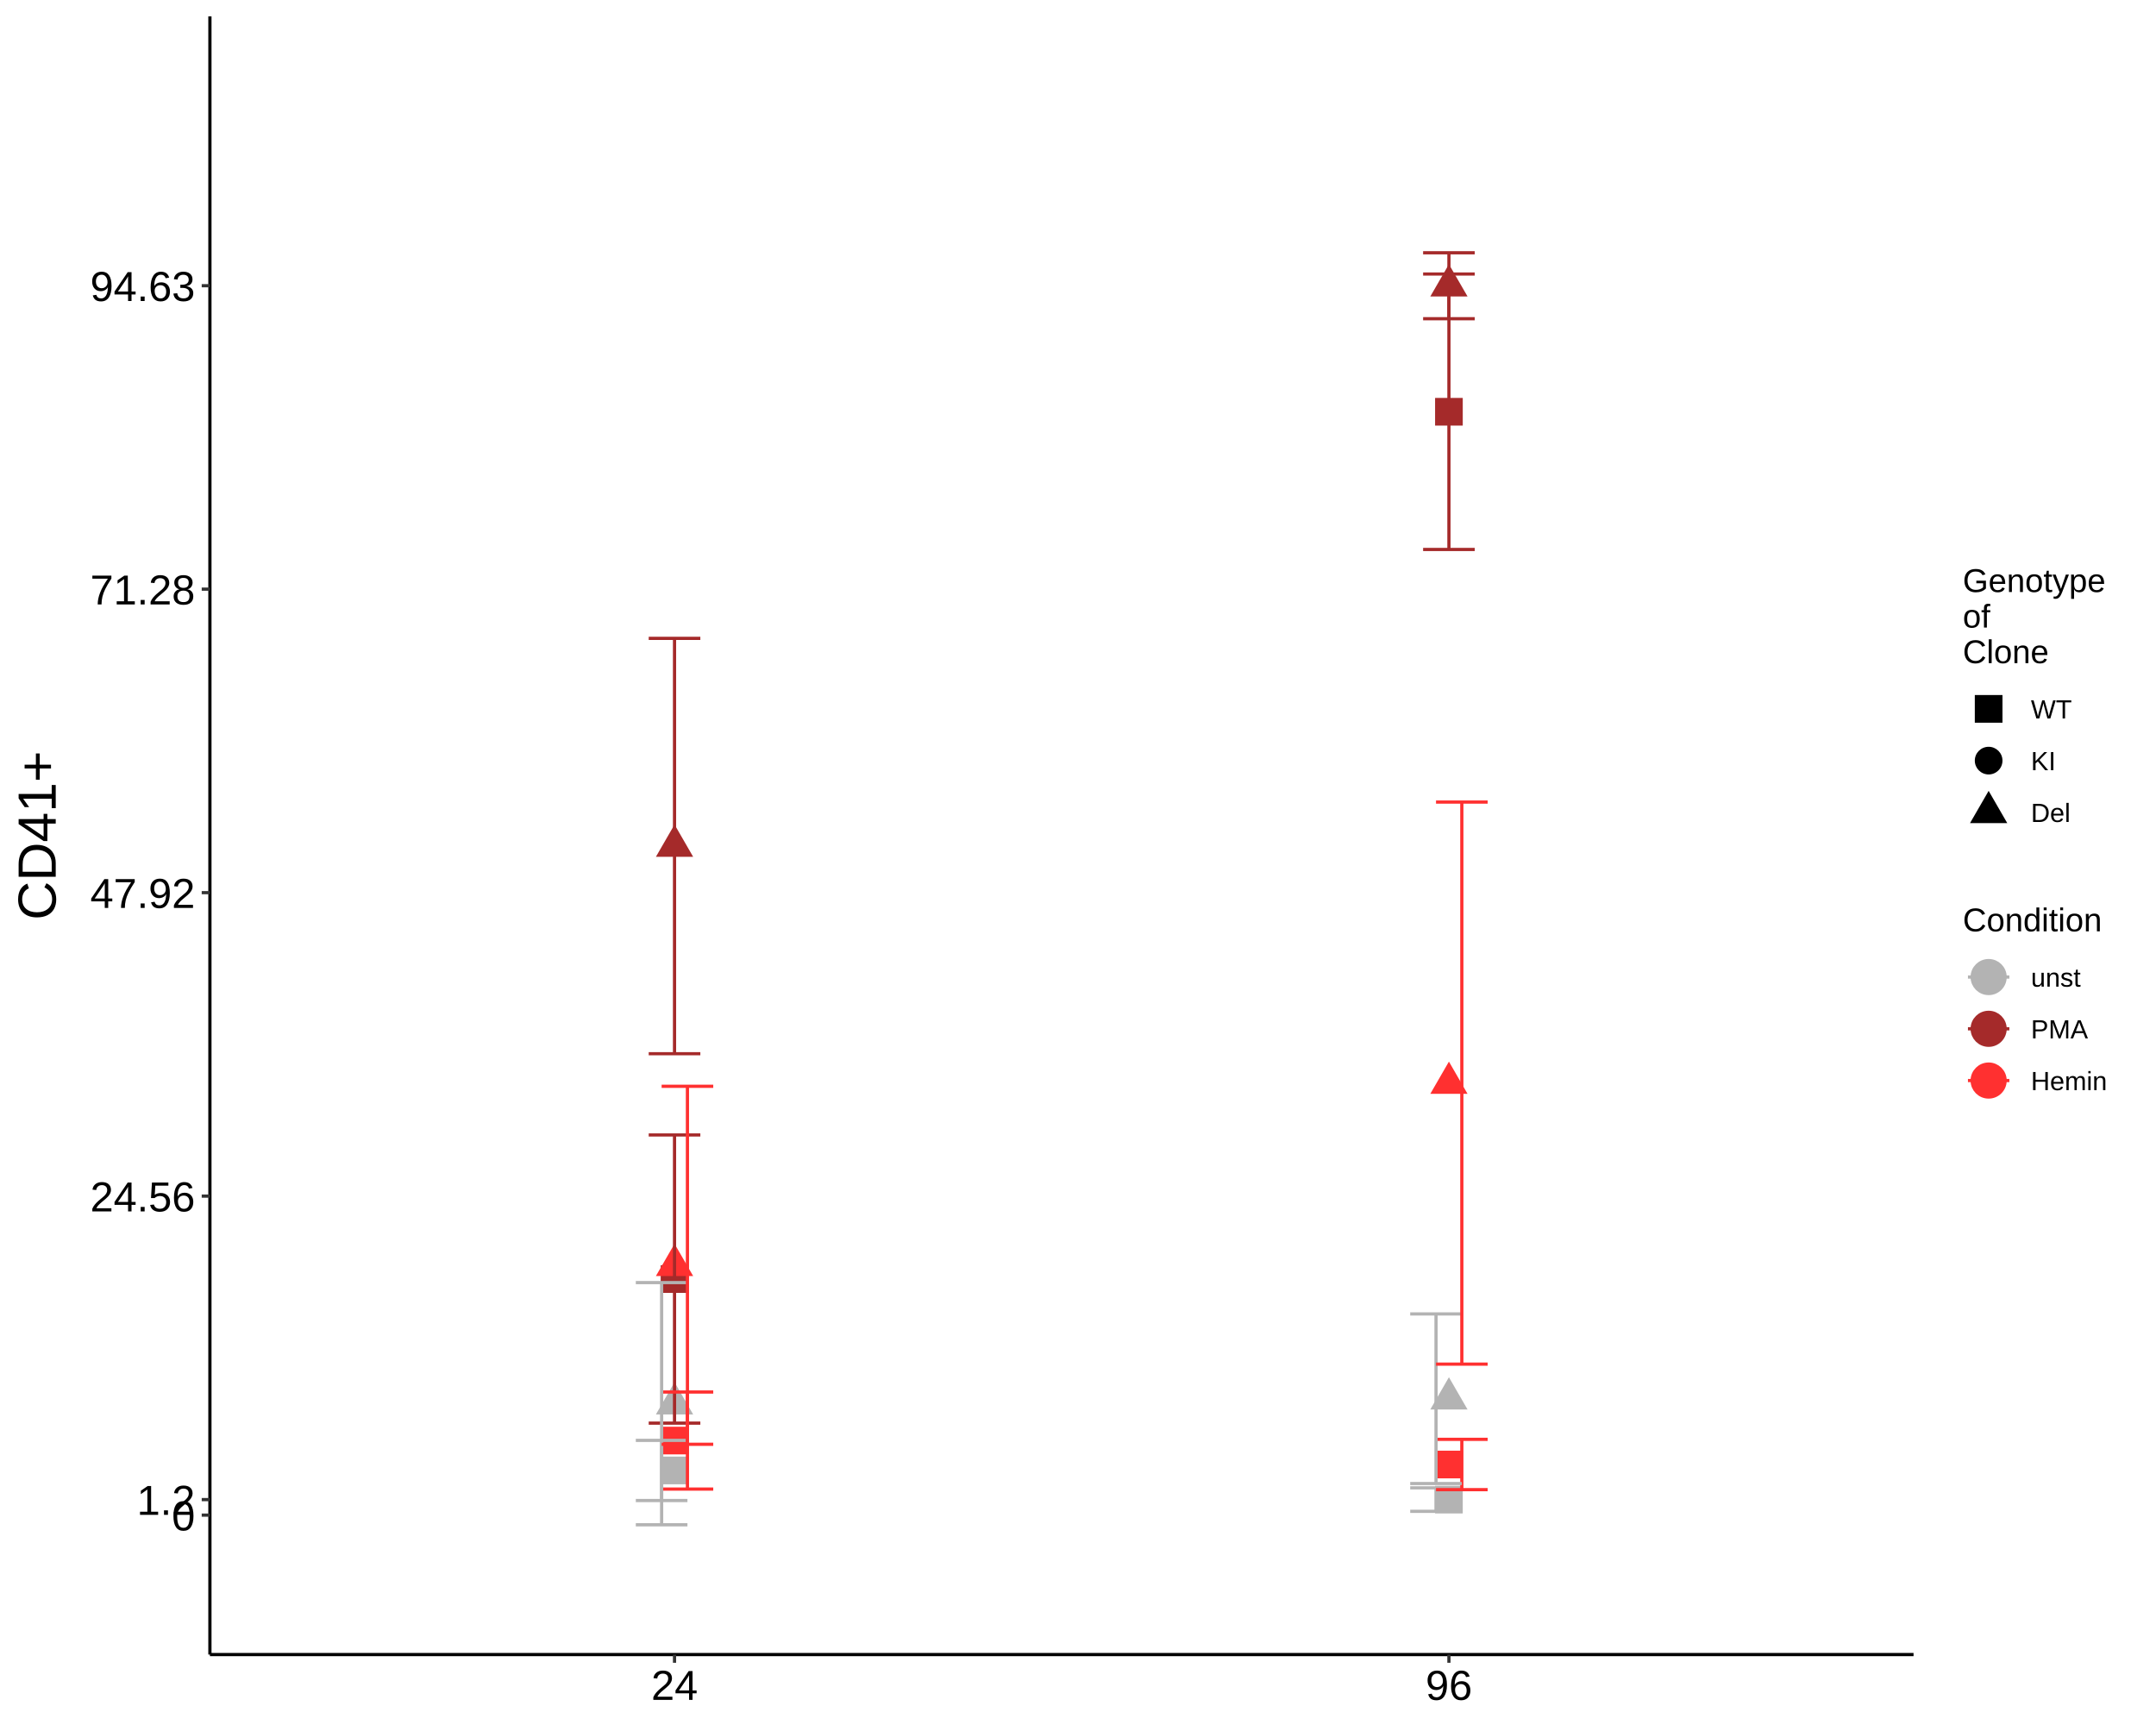
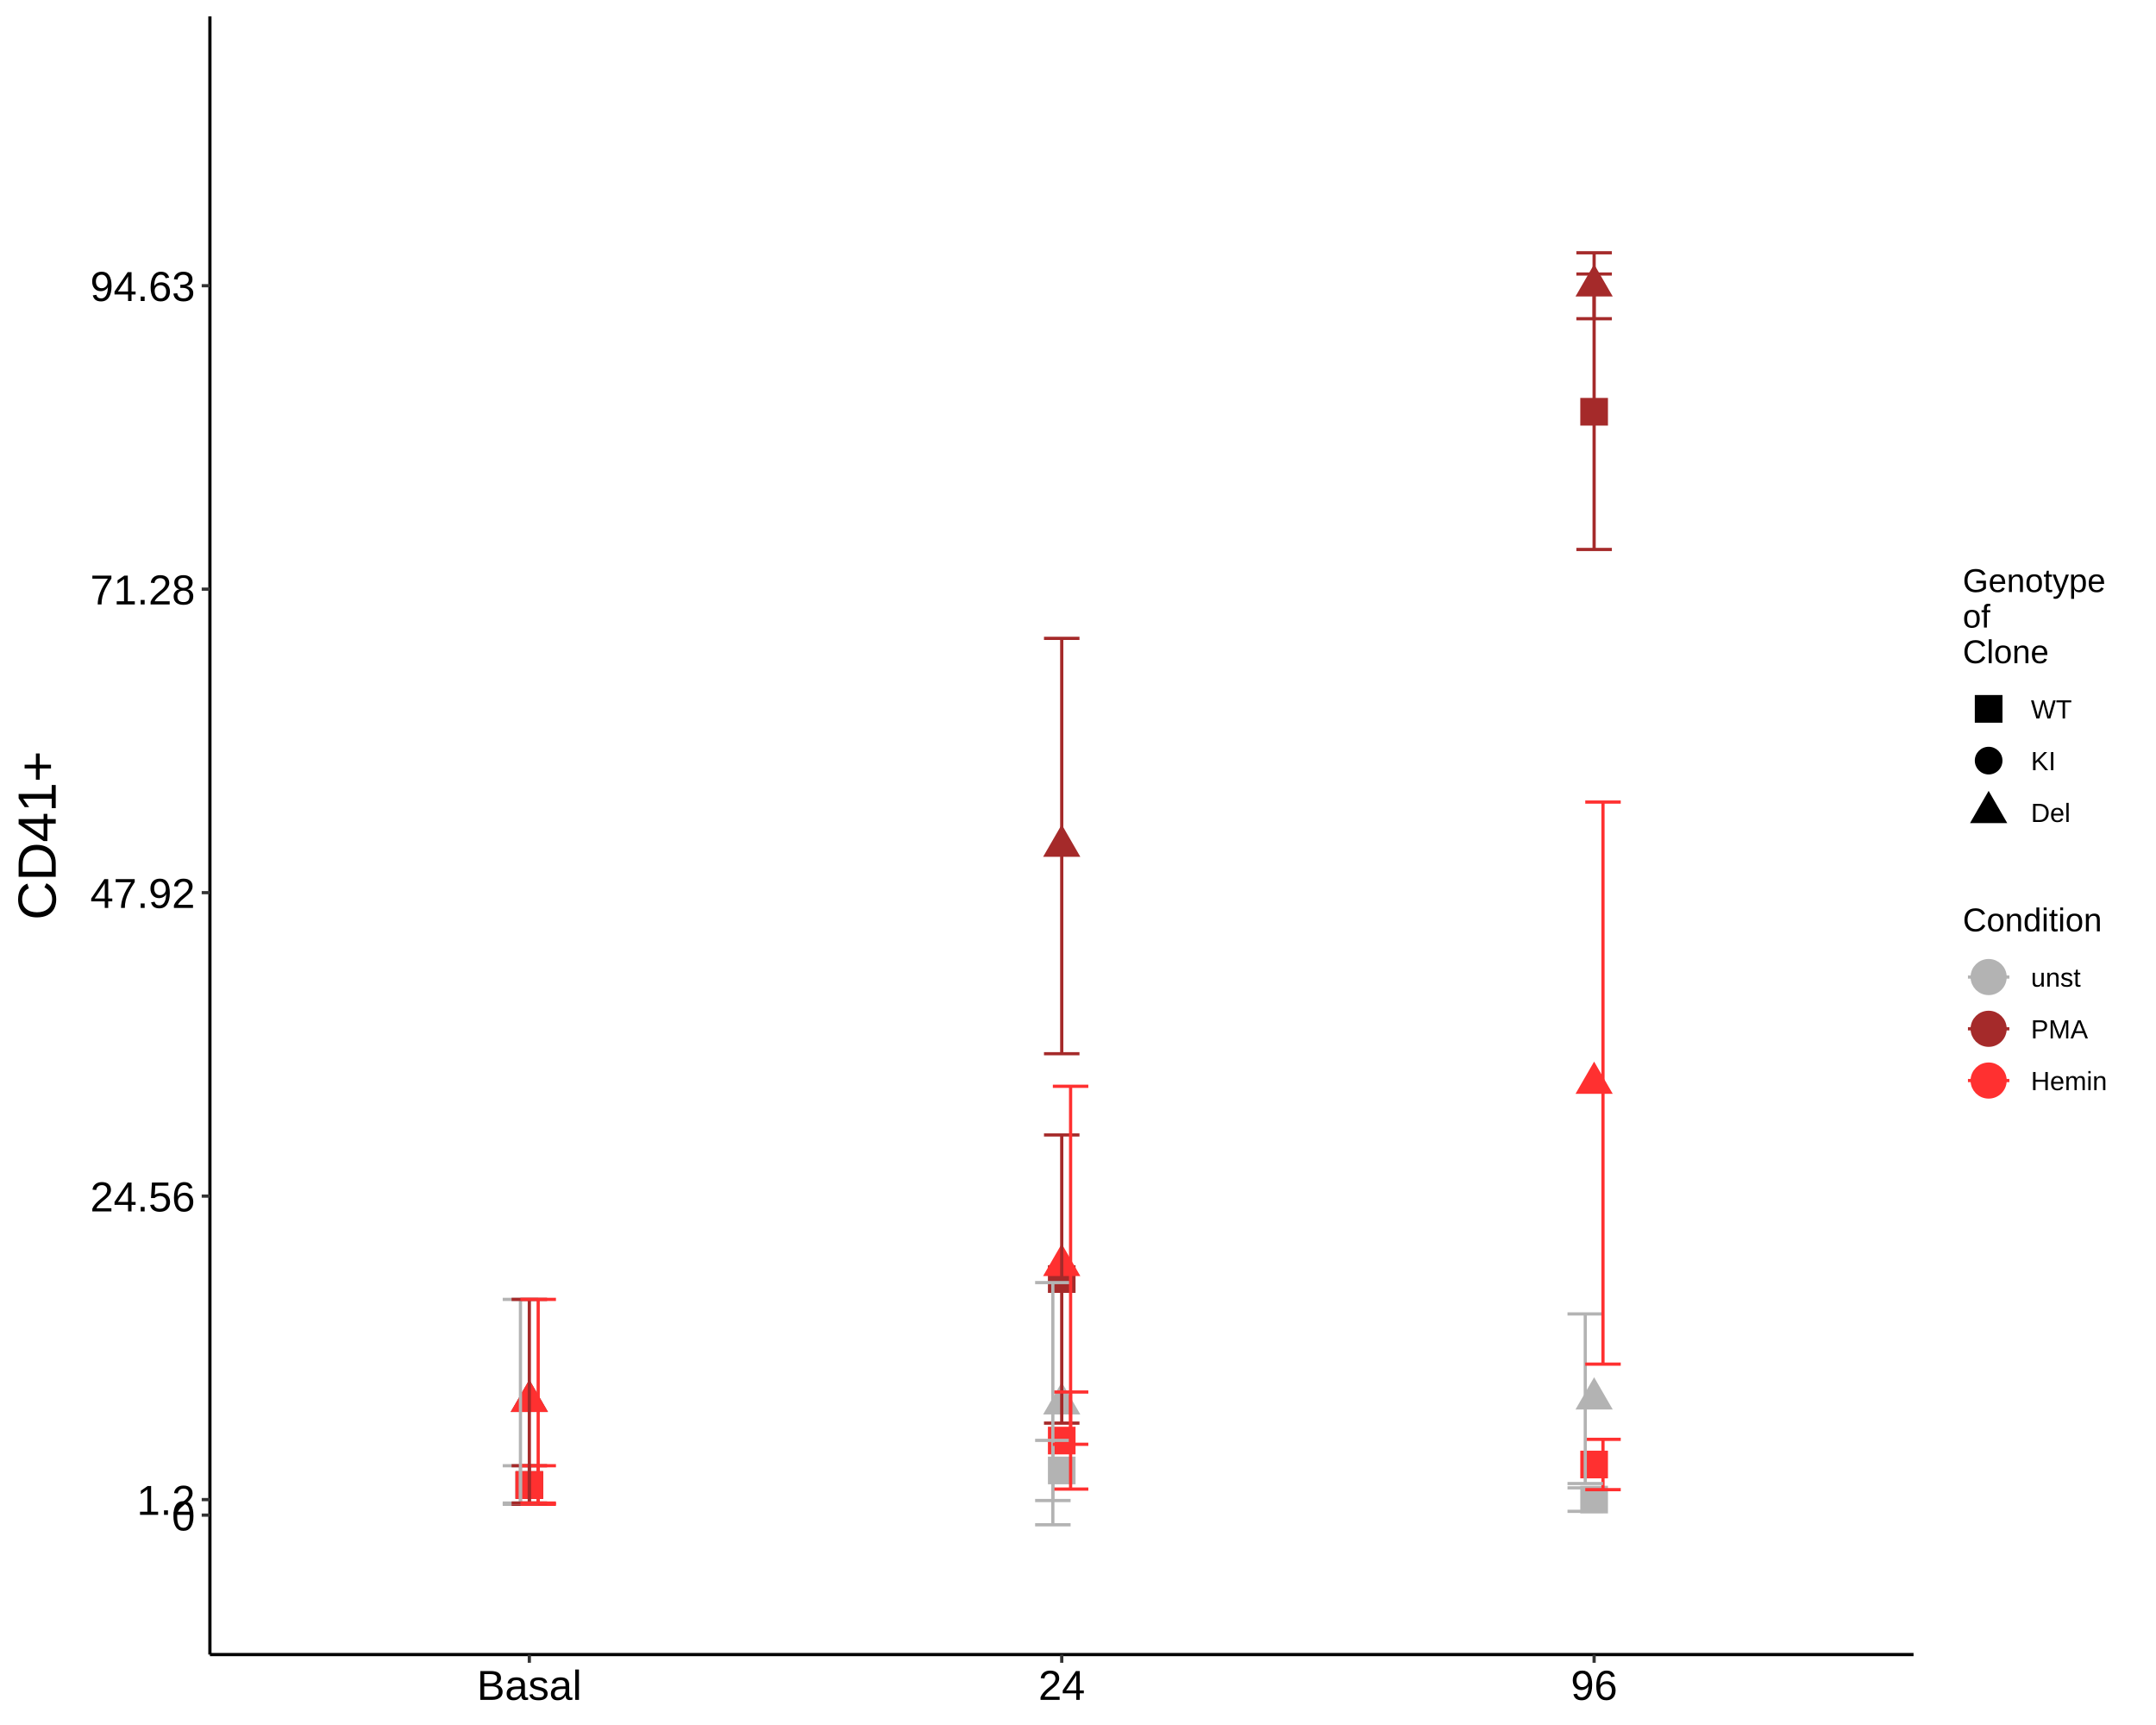
<svg xmlns="http://www.w3.org/2000/svg" class="svglite" width="720.00pt" height="576.00pt" viewBox="0 0 720.00 576.00">
  <defs>
    <style type="text/css">
    .svglite line, .svglite polyline, .svglite polygon, .svglite path, .svglite rect, .svglite circle {
      fill: none;
      stroke: #000000;
      stroke-linecap: round;
      stroke-linejoin: round;
      stroke-miterlimit: 10.00;
    }
  </style>
  </defs>
  <rect width="100%" height="100%" style="stroke: none; fill: #FFFFFF;" />
  <defs>
    <clipPath id="cpMC4wMHw3MjAuMDB8MC4wMHw1NzYuMDA=">
      <rect x="0.00" y="0.00" width="720.00" height="576.00" />
    </clipPath>
  </defs>
  <g clip-path="url(#cpMC4wMHw3MjAuMDB8MC4wMHw1NzYuMDA=)">
    <rect x="0" y="0.00" width="720.00" height="576.00" style="stroke-width: 1.07; stroke: #FFFFFF; fill: #FFFFFF;" />
  </g>
  <defs>
    <clipPath id="cpNzAuMTB8NjM5LjAzfDUuNDh8NTUyLjQ4">
      <rect x="70.10" y="5.48" width="568.94" height="547.00" />
    </clipPath>
  </defs>
  <g clip-path="url(#cpNzAuMTB8NjM5LjAzfDUuNDh8NTUyLjQ4)">
    <rect x="70.10" y="5.48" width="568.94" height="547.00" style="stroke-width: 1.07; stroke: none; fill: #FFFFFF;" />
-     <polygon points="220.64,495.62 229.88,495.62 229.88,486.38 220.64,486.38 " style="stroke-width: 2.83; stroke: none; fill: #B3B3B3;" />
-     <polygon points="479.25,505.35 488.49,505.35 488.49,496.12 479.25,496.12 " style="stroke-width: 2.83; stroke: none; fill: #B3B3B3;" />
-     <polygon points="220.64,431.71 229.88,431.71 229.88,422.47 220.64,422.47 " style="stroke-width: 2.83; stroke: none; fill: #A52A2A;" />
-     <polygon points="479.25,142.11 488.49,142.11 488.49,132.87 479.25,132.87 " style="stroke-width: 2.83; stroke: none; fill: #A52A2A;" />
-     <polygon points="220.64,485.64 229.88,485.64 229.88,476.41 220.64,476.41 " style="stroke-width: 2.83; stroke: none; fill: #FF3030;" />
-     <polygon points="479.25,493.64 488.49,493.64 488.49,484.40 479.25,484.40 " style="stroke-width: 2.83; stroke: none; fill: #FF3030;" />
-     <polygon points="225.26,461.52 231.48,472.30 219.04,472.30 " style="stroke-width: 2.83; stroke: none; fill: #B3B3B3;" />
-     <polygon points="483.87,459.87 490.09,470.65 477.65,470.65 " style="stroke-width: 2.83; stroke: none; fill: #B3B3B3;" />
-     <polygon points="225.26,275.32 231.48,286.10 219.04,286.10 " style="stroke-width: 2.83; stroke: none; fill: #A52A2A;" />
-     <polygon points="483.87,88.23 490.09,99.00 477.65,99.00 " style="stroke-width: 2.83; stroke: none; fill: #A52A2A;" />
-     <polygon points="225.26,415.31 231.48,426.08 219.04,426.08 " style="stroke-width: 2.83; stroke: none; fill: #FF3030;" />
-     <polygon points="483.87,354.48 490.09,365.25 477.65,365.25 " style="stroke-width: 2.83; stroke: none; fill: #FF3030;" />
-     <polyline points="212.33,480.96 229.57,480.96 " style="stroke-width: 1.07; stroke: #B3B3B3; stroke-linecap: butt;" />
-     <polyline points="220.95,480.96 220.95,501.05 " style="stroke-width: 1.07; stroke: #B3B3B3; stroke-linecap: butt;" />
-     <polyline points="212.33,501.05 229.57,501.05 " style="stroke-width: 1.07; stroke: #B3B3B3; stroke-linecap: butt;" />
-     <polyline points="470.94,496.81 488.18,496.81 " style="stroke-width: 1.07; stroke: #B3B3B3; stroke-linecap: butt;" />
-     <polyline points="479.56,496.81 479.56,504.65 " style="stroke-width: 1.07; stroke: #B3B3B3; stroke-linecap: butt;" />
-     <polyline points="470.94,504.65 488.18,504.65 " style="stroke-width: 1.07; stroke: #B3B3B3; stroke-linecap: butt;" />
-     <polyline points="216.64,378.98 233.88,378.98 " style="stroke-width: 1.07; stroke: #A52A2A; stroke-linecap: butt;" />
-     <polyline points="225.26,378.98 225.26,475.20 " style="stroke-width: 1.07; stroke: #A52A2A; stroke-linecap: butt;" />
-     <polyline points="216.64,475.20 233.88,475.20 " style="stroke-width: 1.07; stroke: #A52A2A; stroke-linecap: butt;" />
-     <polyline points="475.25,91.50 492.49,91.50 " style="stroke-width: 1.07; stroke: #A52A2A; stroke-linecap: butt;" />
-     <polyline points="483.87,91.50 483.87,183.48 " style="stroke-width: 1.07; stroke: #A52A2A; stroke-linecap: butt;" />
-     <polyline points="475.25,183.48 492.49,183.48 " style="stroke-width: 1.07; stroke: #A52A2A; stroke-linecap: butt;" />
-     <polyline points="220.95,464.82 238.19,464.82 " style="stroke-width: 1.07; stroke: #FF3030; stroke-linecap: butt;" />
-     <polyline points="229.57,464.82 229.57,497.23 " style="stroke-width: 1.07; stroke: #FF3030; stroke-linecap: butt;" />
-     <polyline points="220.95,497.23 238.19,497.23 " style="stroke-width: 1.07; stroke: #FF3030; stroke-linecap: butt;" />
-     <polyline points="479.56,480.62 496.80,480.62 " style="stroke-width: 1.07; stroke: #FF3030; stroke-linecap: butt;" />
-     <polyline points="488.18,480.62 488.18,497.42 " style="stroke-width: 1.07; stroke: #FF3030; stroke-linecap: butt;" />
-     <polyline points="479.56,497.42 496.80,497.42 " style="stroke-width: 1.07; stroke: #FF3030; stroke-linecap: butt;" />
-     <polyline points="212.33,428.27 229.57,428.27 " style="stroke-width: 1.07; stroke: #B3B3B3; stroke-linecap: butt;" />
-     <polyline points="220.95,428.27 220.95,509.14 " style="stroke-width: 1.07; stroke: #B3B3B3; stroke-linecap: butt;" />
-     <polyline points="212.33,509.14 229.57,509.14 " style="stroke-width: 1.07; stroke: #B3B3B3; stroke-linecap: butt;" />
-     <polyline points="470.94,438.74 488.18,438.74 " style="stroke-width: 1.07; stroke: #B3B3B3; stroke-linecap: butt;" />
-     <polyline points="479.56,438.74 479.56,495.37 " style="stroke-width: 1.07; stroke: #B3B3B3; stroke-linecap: butt;" />
-     <polyline points="470.94,495.37 488.18,495.37 " style="stroke-width: 1.07; stroke: #B3B3B3; stroke-linecap: butt;" />
-     <polyline points="216.64,213.16 233.88,213.16 " style="stroke-width: 1.07; stroke: #A52A2A; stroke-linecap: butt;" />
-     <polyline points="225.26,213.16 225.26,351.85 " style="stroke-width: 1.07; stroke: #A52A2A; stroke-linecap: butt;" />
-     <polyline points="216.64,351.85 233.88,351.85 " style="stroke-width: 1.07; stroke: #A52A2A; stroke-linecap: butt;" />
-     <polyline points="475.25,84.40 492.49,84.40 " style="stroke-width: 1.07; stroke: #A52A2A; stroke-linecap: butt;" />
-     <polyline points="483.87,84.40 483.87,106.42 " style="stroke-width: 1.07; stroke: #A52A2A; stroke-linecap: butt;" />
-     <polyline points="475.25,106.42 492.49,106.42 " style="stroke-width: 1.07; stroke: #A52A2A; stroke-linecap: butt;" />
-     <polyline points="220.95,362.73 238.19,362.73 " style="stroke-width: 1.07; stroke: #FF3030; stroke-linecap: butt;" />
-     <polyline points="229.57,362.73 229.57,482.26 " style="stroke-width: 1.07; stroke: #FF3030; stroke-linecap: butt;" />
-     <polyline points="220.95,482.26 238.19,482.26 " style="stroke-width: 1.07; stroke: #FF3030; stroke-linecap: butt;" />
-     <polyline points="479.56,267.82 496.80,267.82 " style="stroke-width: 1.07; stroke: #FF3030; stroke-linecap: butt;" />
-     <polyline points="488.18,267.82 488.18,455.50 " style="stroke-width: 1.07; stroke: #FF3030; stroke-linecap: butt;" />
-     <polyline points="479.56,455.50 496.80,455.50 " style="stroke-width: 1.07; stroke: #FF3030; stroke-linecap: butt;" />
+     <polygon points="172.15,500.49 181.39,500.49 181.39,491.25 172.15,491.25 " style="stroke-width: 2.83; stroke: none; fill: #B3B3B3;" />
+     <polygon points="349.95,495.62 359.18,495.62 359.18,486.38 349.95,486.38 " style="stroke-width: 2.83; stroke: none; fill: #B3B3B3;" />
+     <polygon points="527.74,505.35 536.98,505.35 536.98,496.12 527.74,496.12 " style="stroke-width: 2.83; stroke: none; fill: #B3B3B3;" />
+     <polygon points="172.15,500.49 181.39,500.49 181.39,491.25 172.15,491.25 " style="stroke-width: 2.83; stroke: none; fill: #A52A2A;" />
+     <polygon points="349.95,431.71 359.18,431.71 359.18,422.47 349.95,422.47 " style="stroke-width: 2.83; stroke: none; fill: #A52A2A;" />
+     <polygon points="527.74,142.11 536.98,142.11 536.98,132.87 527.74,132.87 " style="stroke-width: 2.83; stroke: none; fill: #A52A2A;" />
+     <polygon points="172.15,500.49 181.39,500.49 181.39,491.25 172.15,491.25 " style="stroke-width: 2.83; stroke: none; fill: #FF3030;" />
+     <polygon points="349.95,485.64 359.18,485.64 359.18,476.41 349.95,476.41 " style="stroke-width: 2.83; stroke: none; fill: #FF3030;" />
+     <polygon points="527.74,493.64 536.98,493.64 536.98,484.40 527.74,484.40 " style="stroke-width: 2.83; stroke: none; fill: #FF3030;" />
+     <polygon points="176.77,460.70 182.99,471.47 170.55,471.47 " style="stroke-width: 2.83; stroke: none; fill: #B3B3B3;" />
+     <polygon points="354.57,461.52 360.78,472.30 348.35,472.30 " style="stroke-width: 2.83; stroke: none; fill: #B3B3B3;" />
+     <polygon points="532.36,459.87 538.58,470.65 526.14,470.65 " style="stroke-width: 2.83; stroke: none; fill: #B3B3B3;" />
+     <polygon points="176.77,460.70 182.99,471.47 170.55,471.47 " style="stroke-width: 2.83; stroke: none; fill: #A52A2A;" />
+     <polygon points="354.57,275.32 360.78,286.10 348.35,286.10 " style="stroke-width: 2.83; stroke: none; fill: #A52A2A;" />
+     <polygon points="532.36,88.23 538.58,99.00 526.14,99.00 " style="stroke-width: 2.83; stroke: none; fill: #A52A2A;" />
+     <polygon points="176.77,460.70 182.99,471.47 170.55,471.47 " style="stroke-width: 2.83; stroke: none; fill: #FF3030;" />
+     <polygon points="354.57,415.31 360.78,426.08 348.35,426.08 " style="stroke-width: 2.83; stroke: none; fill: #FF3030;" />
+     <polygon points="532.36,354.48 538.58,365.25 526.14,365.25 " style="stroke-width: 2.83; stroke: none; fill: #FF3030;" />
+     <polyline points="167.88,489.42 179.73,489.42 " style="stroke-width: 1.07; stroke: #B3B3B3; stroke-linecap: butt;" />
+     <polyline points="173.81,489.42 173.81,502.31 " style="stroke-width: 1.07; stroke: #B3B3B3; stroke-linecap: butt;" />
+     <polyline points="167.88,502.31 179.73,502.31 " style="stroke-width: 1.07; stroke: #B3B3B3; stroke-linecap: butt;" />
+     <polyline points="345.68,480.96 357.53,480.96 " style="stroke-width: 1.07; stroke: #B3B3B3; stroke-linecap: butt;" />
+     <polyline points="351.60,480.96 351.60,501.05 " style="stroke-width: 1.07; stroke: #B3B3B3; stroke-linecap: butt;" />
+     <polyline points="345.68,501.05 357.53,501.05 " style="stroke-width: 1.07; stroke: #B3B3B3; stroke-linecap: butt;" />
+     <polyline points="523.47,496.81 535.32,496.81 " style="stroke-width: 1.07; stroke: #B3B3B3; stroke-linecap: butt;" />
+     <polyline points="529.40,496.81 529.40,504.65 " style="stroke-width: 1.07; stroke: #B3B3B3; stroke-linecap: butt;" />
+     <polyline points="523.47,504.65 535.32,504.65 " style="stroke-width: 1.07; stroke: #B3B3B3; stroke-linecap: butt;" />
+     <polyline points="170.85,489.42 182.70,489.42 " style="stroke-width: 1.07; stroke: #A52A2A; stroke-linecap: butt;" />
+     <polyline points="176.77,489.42 176.77,502.31 " style="stroke-width: 1.07; stroke: #A52A2A; stroke-linecap: butt;" />
+     <polyline points="170.85,502.31 182.70,502.31 " style="stroke-width: 1.07; stroke: #A52A2A; stroke-linecap: butt;" />
+     <polyline points="348.64,378.98 360.49,378.98 " style="stroke-width: 1.07; stroke: #A52A2A; stroke-linecap: butt;" />
+     <polyline points="354.57,378.98 354.57,475.20 " style="stroke-width: 1.07; stroke: #A52A2A; stroke-linecap: butt;" />
+     <polyline points="348.64,475.20 360.49,475.20 " style="stroke-width: 1.07; stroke: #A52A2A; stroke-linecap: butt;" />
+     <polyline points="526.43,91.50 538.29,91.50 " style="stroke-width: 1.07; stroke: #A52A2A; stroke-linecap: butt;" />
+     <polyline points="532.36,91.50 532.36,183.48 " style="stroke-width: 1.07; stroke: #A52A2A; stroke-linecap: butt;" />
+     <polyline points="526.43,183.48 538.29,183.48 " style="stroke-width: 1.07; stroke: #A52A2A; stroke-linecap: butt;" />
+     <polyline points="173.81,489.42 185.66,489.42 " style="stroke-width: 1.07; stroke: #FF3030; stroke-linecap: butt;" />
+     <polyline points="179.73,489.42 179.73,502.31 " style="stroke-width: 1.07; stroke: #FF3030; stroke-linecap: butt;" />
+     <polyline points="173.81,502.31 185.66,502.31 " style="stroke-width: 1.07; stroke: #FF3030; stroke-linecap: butt;" />
+     <polyline points="351.60,464.82 363.45,464.82 " style="stroke-width: 1.07; stroke: #FF3030; stroke-linecap: butt;" />
+     <polyline points="357.53,464.82 357.53,497.23 " style="stroke-width: 1.07; stroke: #FF3030; stroke-linecap: butt;" />
+     <polyline points="351.60,497.23 363.45,497.23 " style="stroke-width: 1.07; stroke: #FF3030; stroke-linecap: butt;" />
+     <polyline points="529.40,480.62 541.25,480.62 " style="stroke-width: 1.07; stroke: #FF3030; stroke-linecap: butt;" />
+     <polyline points="535.32,480.62 535.32,497.42 " style="stroke-width: 1.07; stroke: #FF3030; stroke-linecap: butt;" />
+     <polyline points="529.40,497.42 541.25,497.42 " style="stroke-width: 1.07; stroke: #FF3030; stroke-linecap: butt;" />
+     <polyline points="167.88,433.88 179.73,433.88 " style="stroke-width: 1.07; stroke: #B3B3B3; stroke-linecap: butt;" />
+     <polyline points="173.81,433.88 173.81,501.88 " style="stroke-width: 1.07; stroke: #B3B3B3; stroke-linecap: butt;" />
+     <polyline points="167.88,501.88 179.73,501.88 " style="stroke-width: 1.07; stroke: #B3B3B3; stroke-linecap: butt;" />
+     <polyline points="345.68,428.27 357.53,428.27 " style="stroke-width: 1.07; stroke: #B3B3B3; stroke-linecap: butt;" />
+     <polyline points="351.60,428.27 351.60,509.14 " style="stroke-width: 1.07; stroke: #B3B3B3; stroke-linecap: butt;" />
+     <polyline points="345.68,509.14 357.53,509.14 " style="stroke-width: 1.07; stroke: #B3B3B3; stroke-linecap: butt;" />
+     <polyline points="523.47,438.74 535.32,438.74 " style="stroke-width: 1.07; stroke: #B3B3B3; stroke-linecap: butt;" />
+     <polyline points="529.40,438.74 529.40,495.37 " style="stroke-width: 1.07; stroke: #B3B3B3; stroke-linecap: butt;" />
+     <polyline points="523.47,495.37 535.32,495.37 " style="stroke-width: 1.07; stroke: #B3B3B3; stroke-linecap: butt;" />
+     <polyline points="170.85,433.88 182.70,433.88 " style="stroke-width: 1.07; stroke: #A52A2A; stroke-linecap: butt;" />
+     <polyline points="176.77,433.88 176.77,501.88 " style="stroke-width: 1.07; stroke: #A52A2A; stroke-linecap: butt;" />
+     <polyline points="170.85,501.88 182.70,501.88 " style="stroke-width: 1.07; stroke: #A52A2A; stroke-linecap: butt;" />
+     <polyline points="348.64,213.16 360.49,213.16 " style="stroke-width: 1.07; stroke: #A52A2A; stroke-linecap: butt;" />
+     <polyline points="354.57,213.16 354.57,351.85 " style="stroke-width: 1.07; stroke: #A52A2A; stroke-linecap: butt;" />
+     <polyline points="348.64,351.85 360.49,351.85 " style="stroke-width: 1.07; stroke: #A52A2A; stroke-linecap: butt;" />
+     <polyline points="526.43,84.40 538.29,84.40 " style="stroke-width: 1.07; stroke: #A52A2A; stroke-linecap: butt;" />
+     <polyline points="532.36,84.40 532.36,106.42 " style="stroke-width: 1.07; stroke: #A52A2A; stroke-linecap: butt;" />
+     <polyline points="526.43,106.42 538.29,106.42 " style="stroke-width: 1.07; stroke: #A52A2A; stroke-linecap: butt;" />
+     <polyline points="173.81,433.88 185.66,433.88 " style="stroke-width: 1.07; stroke: #FF3030; stroke-linecap: butt;" />
+     <polyline points="179.73,433.88 179.73,501.88 " style="stroke-width: 1.07; stroke: #FF3030; stroke-linecap: butt;" />
+     <polyline points="173.81,501.88 185.66,501.88 " style="stroke-width: 1.07; stroke: #FF3030; stroke-linecap: butt;" />
+     <polyline points="351.60,362.73 363.45,362.73 " style="stroke-width: 1.07; stroke: #FF3030; stroke-linecap: butt;" />
+     <polyline points="357.53,362.73 357.53,482.26 " style="stroke-width: 1.07; stroke: #FF3030; stroke-linecap: butt;" />
+     <polyline points="351.60,482.26 363.45,482.26 " style="stroke-width: 1.07; stroke: #FF3030; stroke-linecap: butt;" />
+     <polyline points="529.40,267.82 541.25,267.82 " style="stroke-width: 1.07; stroke: #FF3030; stroke-linecap: butt;" />
+     <polyline points="535.32,267.82 535.32,455.50 " style="stroke-width: 1.07; stroke: #FF3030; stroke-linecap: butt;" />
+     <polyline points="529.40,455.50 541.25,455.50 " style="stroke-width: 1.07; stroke: #FF3030; stroke-linecap: butt;" />
  </g>
  <g clip-path="url(#cpMC4wMHw3MjAuMDB8MC4wMHw1NzYuMDA=)">
    <polyline points="70.10,552.48 70.10,5.48 " style="stroke-width: 1.07; stroke-linecap: butt;" />
    <text x="65.16" y="511.03" text-anchor="end" style="font-size: 14.00px; font-family: Arimo;" textLength="8.91px" lengthAdjust="spacingAndGlyphs">0</text>
    <text x="65.16" y="505.83" text-anchor="end" style="font-size: 14.00px; font-family: Arimo;" textLength="22.26px" lengthAdjust="spacingAndGlyphs">1.2</text>
    <text x="65.16" y="404.50" text-anchor="end" style="font-size: 14.00px; font-family: Arimo;" textLength="40.08px" lengthAdjust="spacingAndGlyphs">24.56</text>
    <text x="65.16" y="303.17" text-anchor="end" style="font-size: 14.00px; font-family: Arimo;" textLength="40.08px" lengthAdjust="spacingAndGlyphs">47.92</text>
    <text x="65.16" y="201.83" text-anchor="end" style="font-size: 14.00px; font-family: Arimo;" textLength="40.08px" lengthAdjust="spacingAndGlyphs">71.28</text>
    <text x="65.16" y="100.51" text-anchor="end" style="font-size: 14.00px; font-family: Arimo;" textLength="40.08px" lengthAdjust="spacingAndGlyphs">94.63</text>
    <polyline points="67.36,505.92 70.10,505.92 " style="stroke-width: 1.07; stroke: #333333; stroke-linecap: butt;" />
    <polyline points="67.36,500.73 70.10,500.73 " style="stroke-width: 1.07; stroke: #333333; stroke-linecap: butt;" />
    <polyline points="67.36,399.40 70.10,399.40 " style="stroke-width: 1.07; stroke: #333333; stroke-linecap: butt;" />
    <polyline points="67.36,298.07 70.10,298.07 " style="stroke-width: 1.07; stroke: #333333; stroke-linecap: butt;" />
    <polyline points="67.36,196.73 70.10,196.73 " style="stroke-width: 1.07; stroke: #333333; stroke-linecap: butt;" />
    <polyline points="67.36,95.41 70.10,95.41 " style="stroke-width: 1.07; stroke: #333333; stroke-linecap: butt;" />
    <polyline points="70.10,552.48 639.03,552.48 " style="stroke-width: 1.07; stroke-linecap: butt;" />
-     <polyline points="225.26,555.22 225.26,552.48 " style="stroke-width: 1.07; stroke: #333333; stroke-linecap: butt;" />
-     <polyline points="483.87,555.22 483.87,552.48 " style="stroke-width: 1.07; stroke: #333333; stroke-linecap: butt;" />
-     <text x="225.26" y="567.61" text-anchor="middle" style="font-size: 14.00px; font-family: Arimo;" textLength="17.81px" lengthAdjust="spacingAndGlyphs">24</text>
-     <text x="483.87" y="567.61" text-anchor="middle" style="font-size: 14.00px; font-family: Arimo;" textLength="17.81px" lengthAdjust="spacingAndGlyphs">96</text>
+     <polyline points="176.77,555.22 176.77,552.48 " style="stroke-width: 1.07; stroke: #333333; stroke-linecap: butt;" />
+     <polyline points="354.57,555.22 354.57,552.48 " style="stroke-width: 1.07; stroke: #333333; stroke-linecap: butt;" />
+     <polyline points="532.36,555.22 532.36,552.48 " style="stroke-width: 1.07; stroke: #333333; stroke-linecap: butt;" />
+     <text x="176.77" y="567.61" text-anchor="middle" style="font-size: 14.00px; font-family: Arimo;" textLength="37.94px" lengthAdjust="spacingAndGlyphs">Basal</text>
+     <text x="354.57" y="567.61" text-anchor="middle" style="font-size: 14.00px; font-family: Arimo;" textLength="17.81px" lengthAdjust="spacingAndGlyphs">24</text>
+     <text x="532.36" y="567.61" text-anchor="middle" style="font-size: 14.00px; font-family: Arimo;" textLength="17.81px" lengthAdjust="spacingAndGlyphs">96</text>
    <text transform="translate(18.61,278.98) rotate(-90)" text-anchor="middle" style="font-size: 18.00px; font-family: Arimo;" textLength="64.43px" lengthAdjust="spacingAndGlyphs">CD41+</text>
    <rect x="649.99" y="183.03" width="64.53" height="102.35" style="stroke-width: 1.07; stroke: none; fill: #FFFFFF;" />
    <text x="655.47" y="197.68" style="font-size: 11.00px; font-family: Arimo;" textLength="53.57px" lengthAdjust="spacingAndGlyphs">Genotype</text>
    <text x="655.47" y="209.56" style="font-size: 11.00px; font-family: Arimo;" textLength="10.61px" lengthAdjust="spacingAndGlyphs">of</text>
    <text x="655.47" y="221.44" style="font-size: 11.00px; font-family: Arimo;" textLength="31.21px" lengthAdjust="spacingAndGlyphs">Clone</text>
    <polygon points="659.49,241.32 668.73,241.32 668.73,232.08 659.49,232.08 " style="stroke-width: 2.83; stroke: none; fill: #000000;" />
    <circle cx="664.11" cy="253.98" r="4.62" style="stroke-width: 2.83; stroke: none; fill: #000000;" />
    <polygon points="664.11,264.08 670.33,274.85 657.89,274.85 " style="stroke-width: 2.83; stroke: none; fill: #000000;" />
    <text x="678.23" y="239.91" style="font-size: 8.80px; font-family: Arimo;" textLength="14.07px" lengthAdjust="spacingAndGlyphs">WT</text>
    <text x="678.23" y="257.19" style="font-size: 8.80px; font-family: Arimo;" textLength="8.36px" lengthAdjust="spacingAndGlyphs">KI</text>
    <text x="678.23" y="274.47" style="font-size: 8.80px; font-family: Arimo;" textLength="14.64px" lengthAdjust="spacingAndGlyphs">Del</text>
    <rect x="649.99" y="296.34" width="63.46" height="78.59" style="stroke-width: 1.07; stroke: none; fill: #FFFFFF;" />
    <text x="655.47" y="310.98" style="font-size: 11.00px; font-family: Arimo;" textLength="52.50px" lengthAdjust="spacingAndGlyphs">Condition</text>
    <circle cx="664.11" cy="326.25" r="4.62" style="stroke-width: 2.83; stroke: #B3B3B3; fill: #B3B3B3;" />
    <line x1="657.20" y1="326.25" x2="671.03" y2="326.25" style="stroke-width: 1.07; stroke: #B3B3B3; stroke-linecap: butt;" />
    <circle cx="664.11" cy="343.53" r="4.62" style="stroke-width: 2.83; stroke: #A52A2A; fill: #A52A2A;" />
    <line x1="657.20" y1="343.53" x2="671.03" y2="343.53" style="stroke-width: 1.07; stroke: #A52A2A; stroke-linecap: butt;" />
    <circle cx="664.11" cy="360.81" r="4.62" style="stroke-width: 2.83; stroke: #FF3030; fill: #FF3030;" />
    <line x1="657.20" y1="360.81" x2="671.03" y2="360.81" style="stroke-width: 1.07; stroke: #FF3030; stroke-linecap: butt;" />
    <text x="678.23" y="329.46" style="font-size: 8.80px; font-family: Arimo;" textLength="19.18px" lengthAdjust="spacingAndGlyphs">unst</text>
    <text x="678.23" y="346.74" style="font-size: 8.80px; font-family: Arimo;" textLength="18.91px" lengthAdjust="spacingAndGlyphs">PMA</text>
    <text x="678.23" y="364.02" style="font-size: 8.80px; font-family: Arimo;" textLength="28.62px" lengthAdjust="spacingAndGlyphs">Hemin</text>
  </g>
</svg>
